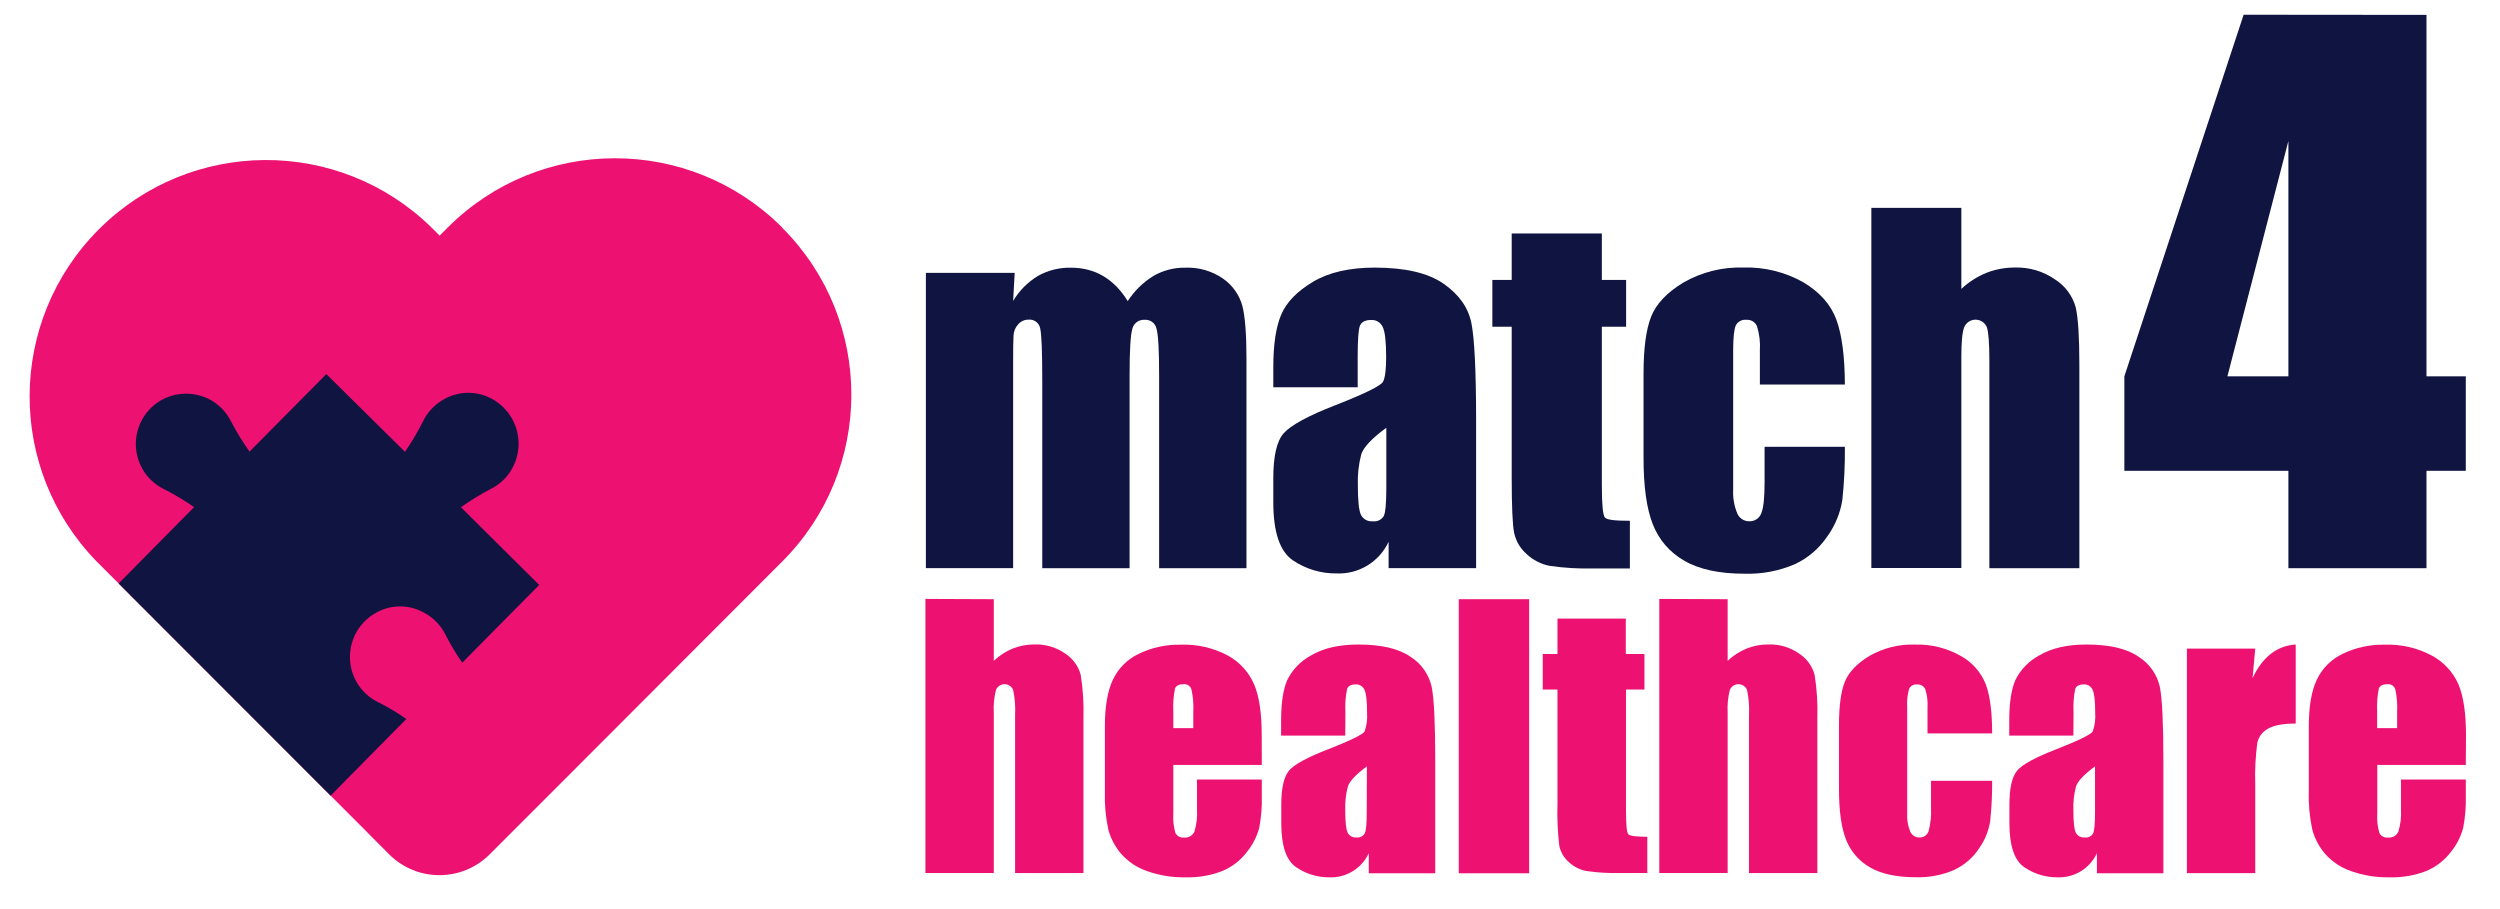
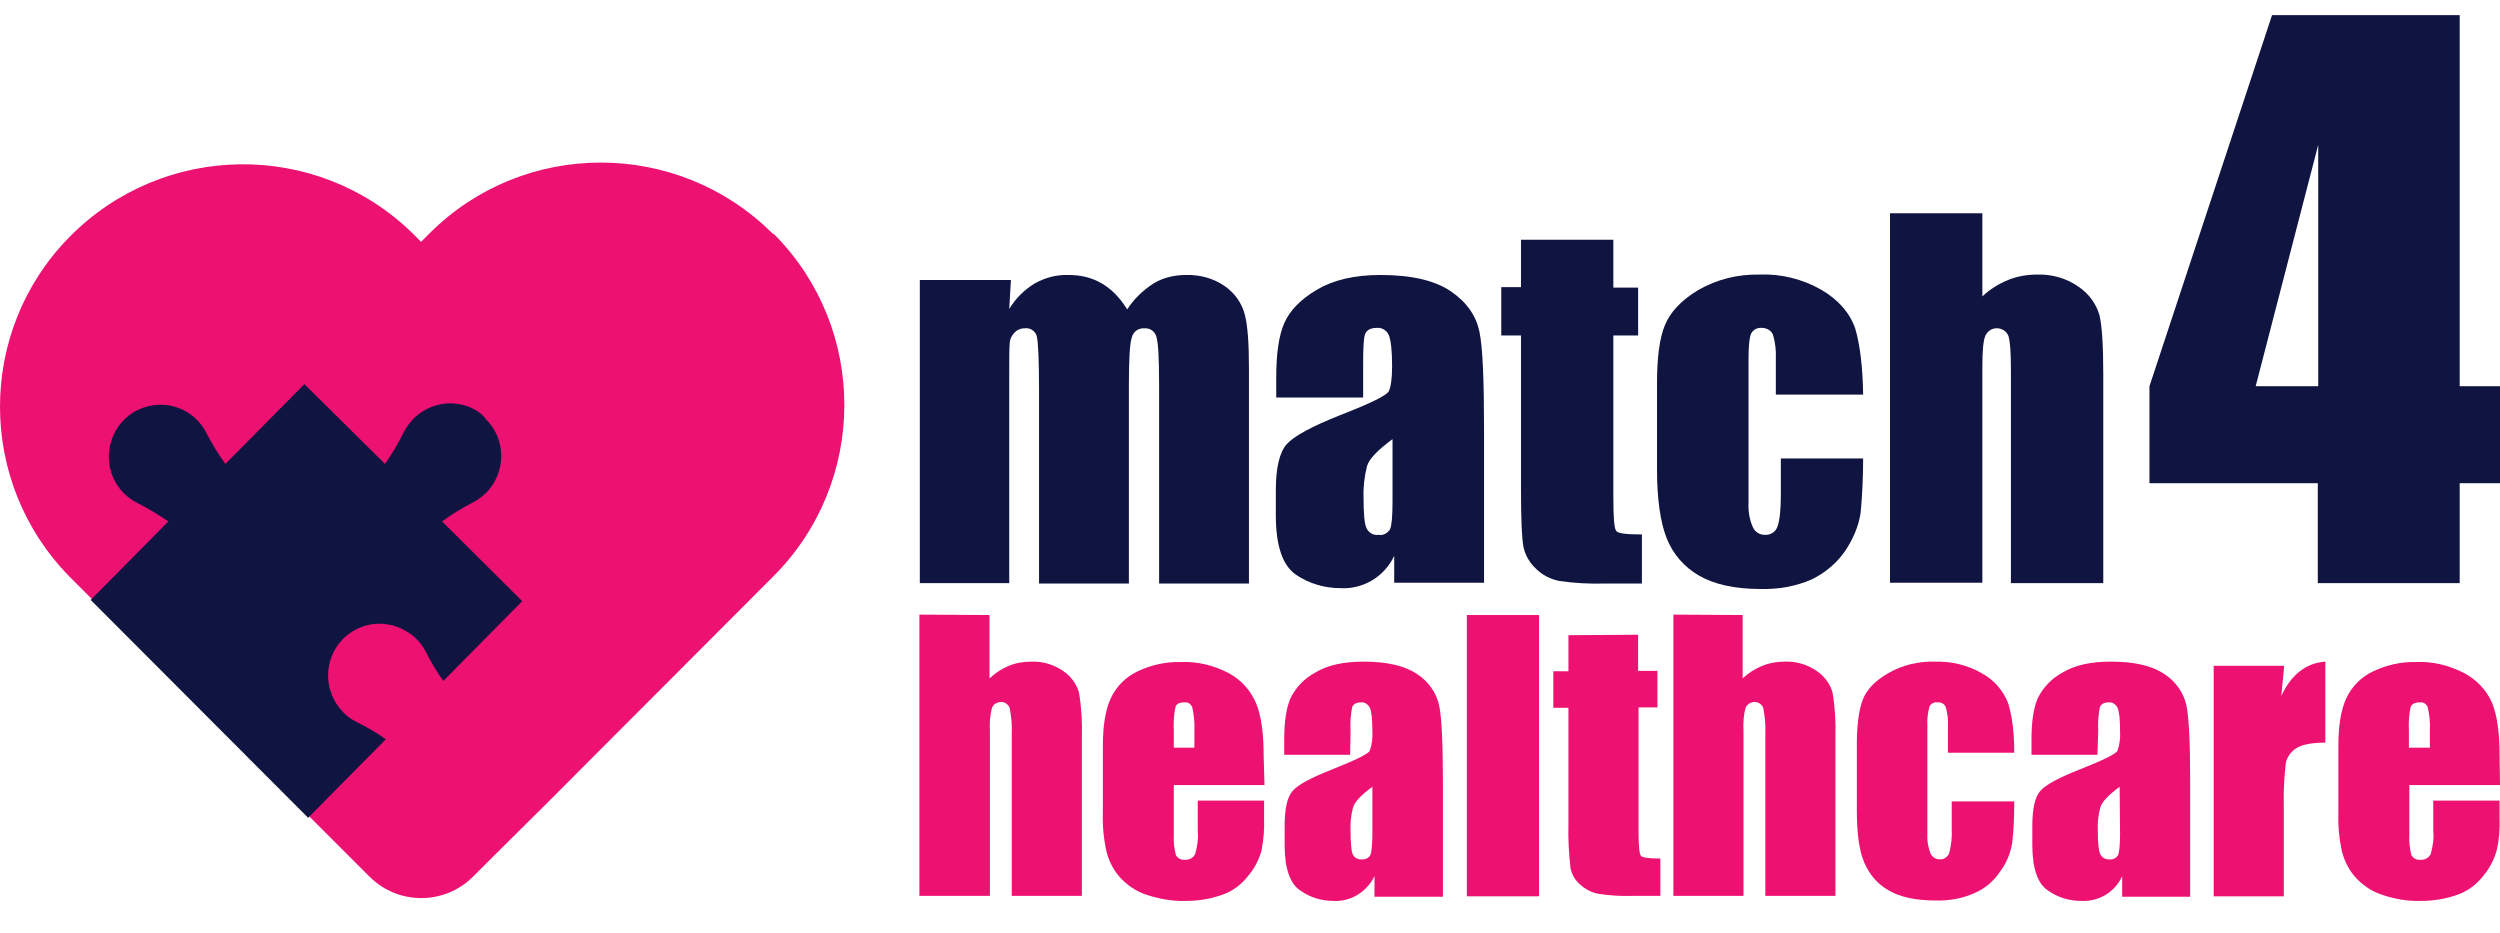
- <svg xmlns="http://www.w3.org/2000/svg" id="Layer_1" data-name="Layer 1" viewBox="0 0 611.15 222.09">
-   <defs>
-     <style>.cls-1{fill:#101441;}.cls-2{fill:#ed1171;}</style>
-   </defs>
-   <path class="cls-1" d="M593.18,3.64V92h9.61V115.1h-9.61v23.81H559.42V115.1h-40.1V92l29.16-88.4ZM559.42,92V34.47L544.51,92Z" />
-   <path class="cls-2" d="M242.94,146.48v15.06a15,15,0,0,1,4.65-3,14.27,14.27,0,0,1,5.36-1,12.35,12.35,0,0,1,7.46,2.24,8.94,8.94,0,0,1,3.77,5.15,55.25,55.25,0,0,1,.68,10.65v37.85H248.15V174.81a23.79,23.79,0,0,0-.48-6.16,2.27,2.27,0,0,0-4.19,0,18.58,18.58,0,0,0-.54,5.59v39.17H226.23v-67Z" />
-   <path class="cls-2" d="M308.46,187H286.83v11.88a13.47,13.47,0,0,0,.53,4.8,2.1,2.1,0,0,0,2.07,1.07,2.51,2.51,0,0,0,2.55-1.43,15.78,15.78,0,0,0,.64-5.52v-7.24h15.84v4.06a36.08,36.08,0,0,1-.64,7.81,16,16,0,0,1-3,5.84,14.5,14.5,0,0,1-6,4.65,23.17,23.17,0,0,1-9.08,1.55,26.42,26.42,0,0,1-9.35-1.53,14.92,14.92,0,0,1-6.3-4.2,15.08,15.08,0,0,1-3.13-5.87,38,38,0,0,1-.86-9.33v-16q0-7.2,1.94-11.35a13.27,13.27,0,0,1,6.37-6.37,22.4,22.4,0,0,1,10.18-2.22,22.76,22.76,0,0,1,11.6,2.67,14.7,14.7,0,0,1,6.41,7.07q1.85,4.41,1.84,12.39ZM291.71,178v-4a19.83,19.83,0,0,0-.46-5.5,1.8,1.8,0,0,0-1.86-1.25c-1.16,0-1.87.36-2.15,1.06a22.32,22.32,0,0,0-.41,5.69v4Z" />
-   <path class="cls-2" d="M328.86,179.82H313.18v-3.68q0-6.37,1.47-9.83a13.61,13.61,0,0,1,5.89-6.1q4.43-2.64,11.5-2.65,8.47,0,12.78,3a11.66,11.66,0,0,1,5.17,7.37q.87,4.35.87,18v27.55H334.61v-4.89a10.22,10.22,0,0,1-9.73,5.88,14.11,14.11,0,0,1-8-2.46q-3.66-2.46-3.66-10.78v-4.5q0-6.16,1.94-8.4t9.64-5.21c5.49-2.16,8.42-3.6,8.81-4.35a11.44,11.44,0,0,0,.58-4.55q0-4.31-.64-5.6a2.21,2.21,0,0,0-2.13-1.31c-1.13,0-1.84.37-2.11,1.1a22.16,22.16,0,0,0-.41,5.69Zm5.29,7.53q-4,2.93-4.65,4.92a19.47,19.47,0,0,0-.64,5.71q0,4.26.55,5.5a2.19,2.19,0,0,0,2.22,1.24,2,2,0,0,0,2-1c.32-.65.48-2.35.48-5.11Z" />
-   <path class="cls-2" d="M373.82,146.48v67H356.61v-67Z" />
-   <path class="cls-2" d="M397.44,151.23v8.65H402v8.69h-4.51v29.37q0,5.42.56,6c.37.41,1.92.62,4.65.62v8.85h-6.74a47.86,47.86,0,0,1-8.15-.48,8.64,8.64,0,0,1-4.3-2.19,7.31,7.31,0,0,1-2.32-3.93,70.33,70.33,0,0,1-.45-10.4V168.57h-3.6v-8.69h3.6v-8.65Z" />
-   <path class="cls-2" d="M422.34,146.48v15.06a15.12,15.12,0,0,1,4.66-3,14.22,14.22,0,0,1,5.35-1,12.36,12.36,0,0,1,7.47,2.24,8.94,8.94,0,0,1,3.77,5.15,55.25,55.25,0,0,1,.68,10.65v37.85H427.56V174.81a23.79,23.79,0,0,0-.48-6.16,2.28,2.28,0,0,0-4.2,0,18.58,18.58,0,0,0-.54,5.59v39.17H405.63v-67Z" />
-   <path class="cls-2" d="M487,179.28H471.2V173a12.38,12.38,0,0,0-.54-4.49,2,2,0,0,0-2-1.18,1.94,1.94,0,0,0-1.94,1,13.31,13.31,0,0,0-.49,4.63v25.9a10,10,0,0,0,.74,4.4,2.35,2.35,0,0,0,2.19,1.47,2.26,2.26,0,0,0,2.3-1.53,18.41,18.41,0,0,0,.6-5.79v-6.54H487a86.43,86.43,0,0,1-.48,9.87,15.78,15.78,0,0,1-2.77,6.74,14.81,14.81,0,0,1-6.1,5.21,22,22,0,0,1-9.31,1.76q-7.07,0-11.21-2.42a13.31,13.31,0,0,1-5.85-6.78q-1.73-4.37-1.72-12.39v-15.6c0-4.66.47-8.17,1.41-10.55s2.94-4.48,6-6.34a21,21,0,0,1,11.17-2.8,21.47,21.47,0,0,1,11.17,2.77,13.63,13.63,0,0,1,6.16,7Q487,171.54,487,179.28Z" />
-   <path class="cls-2" d="M506.86,179.82H491.18v-3.68q0-6.37,1.47-9.83a13.61,13.61,0,0,1,5.89-6.1q4.43-2.64,11.5-2.65,8.48,0,12.78,3a11.71,11.71,0,0,1,5.18,7.37q.86,4.35.86,18v27.55H512.61v-4.89a10.2,10.2,0,0,1-9.73,5.88,14.11,14.11,0,0,1-8-2.46q-3.66-2.46-3.66-10.78v-4.5q0-6.16,1.94-8.4t9.64-5.21c5.49-2.16,8.42-3.6,8.81-4.35a11.44,11.44,0,0,0,.58-4.55q0-4.31-.64-5.6a2.21,2.21,0,0,0-2.13-1.31c-1.13,0-1.83.37-2.11,1.1a22.16,22.16,0,0,0-.41,5.69Zm5.29,7.53q-4,2.93-4.65,4.92a19.47,19.47,0,0,0-.64,5.71c0,2.84.18,4.67.56,5.5a2.18,2.18,0,0,0,2.21,1.24,2,2,0,0,0,2.05-1c.31-.65.47-2.35.47-5.11Z" />
-   <path class="cls-2" d="M551.32,158.56l-.66,7.21q3.65-7.76,10.55-8.21v19.32q-4.59,0-6.74,1.24a5.2,5.2,0,0,0-2.65,3.46,61.75,61.75,0,0,0-.5,10.19v21.68H534.61V158.56Z" />
-   <path class="cls-2" d="M602.79,187H581.15v11.88a13.16,13.16,0,0,0,.54,4.8,2.1,2.1,0,0,0,2.07,1.07,2.5,2.5,0,0,0,2.54-1.43,15.54,15.54,0,0,0,.64-5.52v-7.24h15.85v4.06a36,36,0,0,1-.65,7.81,15.83,15.83,0,0,1-3,5.84,14.63,14.63,0,0,1-6,4.65,23.24,23.24,0,0,1-9.08,1.55,26.38,26.38,0,0,1-9.35-1.53,15,15,0,0,1-6.31-4.2,15.19,15.19,0,0,1-3.12-5.87,37.91,37.91,0,0,1-.87-9.33v-16q0-7.2,1.94-11.35a13.31,13.31,0,0,1,6.37-6.37,22.43,22.43,0,0,1,10.18-2.22,22.71,22.71,0,0,1,11.6,2.67A14.72,14.72,0,0,1,601,167.3q1.83,4.41,1.84,12.39ZM586,178v-4a20.39,20.39,0,0,0-.45-5.5,1.81,1.81,0,0,0-1.86-1.25c-1.16,0-1.88.36-2.16,1.06a22.32,22.32,0,0,0-.41,5.69v4Z" />
-   <path class="cls-1" d="M248.05,66.7l-.38,6.87a17.68,17.68,0,0,1,6.09-6.13,15.82,15.82,0,0,1,8.05-2q8.82,0,13.88,8.17A19.76,19.76,0,0,1,282,67.44a15,15,0,0,1,7.72-2A15.13,15.13,0,0,1,299,68.12a12,12,0,0,1,4.71,6.66q1,3.94,1,12.82v51.31H283.36V91.84q0-9.24-.63-11.45a2.75,2.75,0,0,0-2.91-2.21,2.88,2.88,0,0,0-3,2.18q-.68,2.17-.68,11.48v47.07H254.79V93q0-10.61-.51-12.73a2.62,2.62,0,0,0-2.86-2.13,3.28,3.28,0,0,0-2.5,1.12A4.34,4.34,0,0,0,247.77,82q-.11,1.61-.1,6.83v50.06H226.34V66.7Z" />
-   <path class="cls-1" d="M331.9,94.67H311.27V89.83q0-8.39,1.94-12.93t7.75-8q5.82-3.48,15.13-3.48,11.15,0,16.81,3.94T359.7,79q1.14,5.75,1.15,23.64v36.24H339.46v-6.44a13.4,13.4,0,0,1-12.79,7.74A18.63,18.63,0,0,1,316.09,137q-4.81-3.24-4.82-14.18v-5.93c0-5.4.85-9.09,2.56-11s5.93-4.25,12.68-6.86q10.83-4.25,11.59-5.72c.51-1,.76-3,.76-6q0-5.65-.84-7.37a2.9,2.9,0,0,0-2.8-1.72c-1.49,0-2.42.48-2.78,1.44s-.54,3.46-.54,7.49Zm7,9.9q-5.28,3.87-6.12,6.48a25.79,25.79,0,0,0-.84,7.51c0,3.73.24,6.15.73,7.24a2.88,2.88,0,0,0,2.91,1.63,2.71,2.71,0,0,0,2.7-1.28q.61-1.28.62-6.72Z" />
-   <path class="cls-1" d="M391.59,57.07V68.44h5.93V79.87h-5.93V118.5c0,4.76.24,7.4.73,8s2.53.81,6.12.81v11.65h-8.86a63.17,63.17,0,0,1-10.73-.63,11.37,11.37,0,0,1-5.65-2.88,9.57,9.57,0,0,1-3.05-5.17q-.6-2.91-.6-13.69V79.87h-4.73V68.44h4.73V57.07Z" />
-   <path class="cls-1" d="M451,94H430.22V85.64a16.42,16.42,0,0,0-.71-5.91,2.61,2.61,0,0,0-2.61-1.55,2.57,2.57,0,0,0-2.56,1.36q-.64,1.36-.65,6.1V119.7a13.35,13.35,0,0,0,1,5.8,3.11,3.11,0,0,0,2.89,1.93,3,3,0,0,0,3-2q.8-2,.79-7.61v-8.6H451a112.53,112.53,0,0,1-.62,13,20.82,20.82,0,0,1-3.65,8.87,19.5,19.5,0,0,1-8,6.85,28.92,28.92,0,0,1-12.25,2.31q-9.3,0-14.74-3.18a17.47,17.47,0,0,1-7.7-8.92q-2.27-5.75-2.26-16.3V91.3q0-9.19,1.85-13.88t7.89-8.35a27.75,27.75,0,0,1,14.69-3.67A28.11,28.11,0,0,1,440.83,69q6.09,3.64,8.11,9.2T451,94Z" />
-   <path class="cls-1" d="M479.47,50.81V70.63a19.83,19.83,0,0,1,6.12-3.93,18.9,18.9,0,0,1,7-1.3,16.31,16.31,0,0,1,9.83,2.94,11.75,11.75,0,0,1,5,6.77q.9,3.84.9,14v49.79h-22V88.09q0-6.32-.62-8.11a3,3,0,0,0-5.53,0q-.71,1.86-.7,7.35v51.53h-22V50.81Z" />
-   <path class="cls-2" d="M191.2,55.6a57.83,57.83,0,0,0-81.73,0l-2,2-2-2a57.81,57.81,0,0,0-81.8,81.7l2,2L77.72,191.4h0l12.09,12.09.2.22,5.15,5.17a17.38,17.38,0,0,0,24.52,0l4.77-4.77h0l12.65-12.65h0l52-52.07,2-2a57.69,57.69,0,0,0,.26-81.58Z" />
-   <path class="cls-1" d="M120.72,97.77a12,12,0,0,0-12.47,0,12.36,12.36,0,0,0-4.88,5.3A61.58,61.58,0,0,1,99,110.45l-19.22-19L61,110.4a61.69,61.69,0,0,1-4.5-7.34,12.35,12.35,0,0,0-4.94-5.25A12.48,12.48,0,0,0,39.11,98a12.35,12.35,0,0,0-2.25,19.3,13.18,13.18,0,0,0,3.2,2.26,61.58,61.58,0,0,1,7.39,4.41L29,142.64,80.82,194.5l18.51-18.73a54.19,54.19,0,0,0-6.93-4.14,11.87,11.87,0,0,1-3.2-2.26,12.35,12.35,0,0,1,2.25-19.3,12,12,0,0,1,12.46-.16,12.38,12.38,0,0,1,5,5.25A55.67,55.67,0,0,0,113,162l18.81-19L112.68,124a61.69,61.69,0,0,1,7.34-4.5,12.11,12.11,0,0,0,3.17-2.29A12.47,12.47,0,0,0,120.72,97.77Z" />
+ <svg xmlns="http://www.w3.org/2000/svg" version="1.1" id="Layer_1" x="0px" y="0px" viewBox="0 0 595.5 222.1" style="enable-background:new 0 0 595.5 222.1;" xml:space="preserve">
+   <style type="text/css">
+ 	.st0{fill:#101441;}
+ 	.st1{fill:#ED1171;}
+ </style>
+   <path class="st0" d="M585.9,3.6V92h9.6v23.1h-9.6v23.8h-33.8v-23.8h-40.1V92l29.2-88.4L585.9,3.6z M552.2,92V34.5L537.3,92H552.2z" />
+   <path class="st1" d="M235.7,146.5v15.1c1.4-1.3,2.9-2.3,4.6-3c1.7-0.7,3.5-1,5.4-1c2.7-0.1,5.3,0.7,7.5,2.2c1.8,1.2,3.2,3,3.8,5.1  c0.6,3.5,0.8,7.1,0.7,10.6v37.9h-16.7v-38.6c0.1-2.1-0.1-4.1-0.5-6.2c-0.5-1.2-1.8-1.7-3-1.2c-0.6,0.2-1,0.7-1.2,1.2  c-0.5,1.8-0.6,3.7-0.5,5.6v39.2H219v-67L235.7,146.5z" />
+   <path class="st1" d="M301.2,187h-21.6v11.9c-0.1,1.6,0.1,3.2,0.5,4.8c0.4,0.7,1.2,1.2,2.1,1.1c1.1,0.1,2.1-0.5,2.5-1.4  c0.5-1.8,0.8-3.7,0.6-5.5v-7.2h15.8v4.1c0.1,2.6-0.1,5.2-0.6,7.8c-0.6,2.1-1.6,4.1-3,5.8c-1.6,2.1-3.6,3.7-6,4.6  c-2.9,1.1-6,1.6-9.1,1.6c-3.2,0.1-6.4-0.5-9.4-1.5c-2.4-0.8-4.6-2.3-6.3-4.2c-1.5-1.7-2.5-3.7-3.1-5.9c-0.7-3.1-1-6.2-0.9-9.3v-16  c0-4.8,0.6-8.6,1.9-11.4c1.3-2.8,3.6-5.1,6.4-6.4c3.2-1.5,6.7-2.3,10.2-2.2c4-0.2,8,0.8,11.6,2.7c2.9,1.6,5.1,4.1,6.4,7.1  c1.2,2.9,1.8,7.1,1.8,12.4L301.2,187z M284.5,178v-4c0.1-1.8-0.1-3.7-0.5-5.5c-0.3-0.8-1-1.3-1.9-1.2c-1.2,0-1.9,0.4-2.1,1.1  c-0.4,1.9-0.5,3.8-0.4,5.7v4H284.5z" />
+   <path class="st1" d="M321.6,179.8h-15.7v-3.7c0-4.2,0.5-7.5,1.5-9.8c1.3-2.6,3.3-4.7,5.9-6.1c3-1.8,6.8-2.6,11.5-2.6  c5.6,0,9.9,1,12.8,3c2.6,1.7,4.5,4.3,5.2,7.4c0.6,2.9,0.9,8.9,0.9,18v27.6h-16.3v-4.9c-1.8,3.7-5.6,6.1-9.7,5.9  c-2.9,0-5.6-0.8-8-2.5c-2.4-1.6-3.7-5.2-3.7-10.8v-4.5c0-4.1,0.6-6.9,1.9-8.4s4.5-3.2,9.6-5.2c5.5-2.2,8.4-3.6,8.8-4.4  c0.5-1.5,0.7-3,0.6-4.6c0-2.9-0.2-4.7-0.6-5.6c-0.4-0.8-1.2-1.4-2.1-1.3c-1.1,0-1.8,0.4-2.1,1.1c-0.4,1.9-0.5,3.8-0.4,5.7  L321.6,179.8z M326.9,187.4c-2.7,2-4.2,3.6-4.6,4.9c-0.5,1.9-0.7,3.8-0.6,5.7c0,2.8,0.2,4.7,0.5,5.5c0.4,0.8,1.3,1.3,2.2,1.2  c0.8,0.1,1.6-0.3,2-1c0.3-0.6,0.5-2.4,0.5-5.1L326.9,187.4z" />
+   <path class="st1" d="M366.6,146.5v67h-17.2v-67H366.6z" />
+   <path class="st1" d="M390.2,151.2v8.6h4.6v8.7h-4.5v29.4c0,3.6,0.2,5.6,0.6,6c0.4,0.4,1.9,0.6,4.6,0.6v8.9h-6.7  c-2.7,0.1-5.5-0.1-8.1-0.5c-1.6-0.3-3.1-1.1-4.3-2.2c-1.2-1-2-2.4-2.3-3.9c-0.4-3.5-0.6-6.9-0.5-10.4v-27.8h-3.6v-8.7h3.6v-8.6  L390.2,151.2z" />
+   <path class="st1" d="M415.1,146.5v15.1c1.4-1.3,2.9-2.3,4.7-3c1.7-0.7,3.5-1,5.4-1c2.7-0.1,5.3,0.7,7.5,2.2c1.8,1.2,3.2,3,3.8,5.1  c0.6,3.5,0.8,7.1,0.7,10.6v37.9h-16.7v-38.6c0.1-2.1-0.1-4.1-0.5-6.2c-0.5-1.2-1.8-1.7-3-1.2c-0.5,0.2-1,0.7-1.2,1.2  c-0.5,1.8-0.6,3.7-0.5,5.6v39.2h-16.7v-67L415.1,146.5z" />
+   <path class="st1" d="M479.8,179.3H464V173c0.1-1.5-0.1-3-0.5-4.5c-0.3-0.8-1.1-1.3-2-1.2c-0.8-0.1-1.6,0.3-1.9,1  c-0.4,1.5-0.6,3.1-0.5,4.6v25.9c-0.1,1.5,0.2,3,0.7,4.4c0.4,0.9,1.2,1.5,2.2,1.5c1,0.1,2-0.6,2.3-1.5c0.5-1.9,0.7-3.8,0.6-5.8v-6.5  h14.9c0,3.3-0.1,6.6-0.5,9.9c-0.4,2.4-1.3,4.7-2.8,6.7c-1.5,2.3-3.6,4.1-6.1,5.2c-2.9,1.3-6.1,1.9-9.3,1.8c-4.7,0-8.5-0.8-11.2-2.4  c-2.7-1.5-4.7-3.9-5.9-6.8c-1.2-2.9-1.7-7-1.7-12.4v-15.6c0-4.7,0.5-8.2,1.4-10.6s2.9-4.5,6-6.3c3.4-2,7.3-2.9,11.2-2.8  c3.9-0.1,7.8,0.8,11.2,2.8c2.8,1.5,5,4,6.2,7C479.2,170.1,479.8,174.1,479.8,179.3z" />
+   <path class="st1" d="M499.6,179.8h-15.7v-3.7c0-4.2,0.5-7.5,1.5-9.8c1.3-2.6,3.3-4.7,5.9-6.1c3-1.8,6.8-2.6,11.5-2.6  c5.7,0,9.9,1,12.8,3c2.6,1.7,4.5,4.3,5.2,7.4c0.6,2.9,0.9,8.9,0.9,18v27.6h-16.2v-4.9c-1.7,3.8-5.6,6.1-9.7,5.9  c-2.9,0-5.6-0.8-8-2.5c-2.4-1.6-3.7-5.2-3.7-10.8v-4.5c0-4.1,0.6-6.9,1.9-8.4c1.3-1.5,4.5-3.2,9.6-5.2c5.5-2.2,8.4-3.6,8.8-4.4  c0.5-1.5,0.7-3,0.6-4.6c0-2.9-0.2-4.7-0.6-5.6c-0.4-0.8-1.2-1.4-2.1-1.3c-1.1,0-1.8,0.4-2.1,1.1c-0.4,1.9-0.5,3.8-0.4,5.7  L499.6,179.8z M504.9,187.4c-2.7,2-4.2,3.6-4.6,4.9c-0.5,1.9-0.7,3.8-0.6,5.7c0,2.8,0.2,4.7,0.6,5.5c0.4,0.8,1.3,1.3,2.2,1.2  c0.8,0.1,1.6-0.3,2-1c0.3-0.6,0.5-2.4,0.5-5.1L504.9,187.4z" />
+   <path class="st1" d="M544.1,158.6l-0.7,7.2c2.4-5.2,6-7.9,10.5-8.2v19.3c-3.1,0-5.3,0.4-6.7,1.2c-1.3,0.7-2.3,2-2.7,3.5  c-0.4,3.4-0.6,6.8-0.5,10.2v21.7h-16.7v-54.9H544.1z" />
+   <path class="st1" d="M595.5,187h-21.6v11.9c-0.1,1.6,0.1,3.2,0.5,4.8c0.4,0.7,1.2,1.2,2.1,1.1c1.1,0.1,2.1-0.5,2.5-1.4  c0.5-1.8,0.8-3.7,0.6-5.5v-7.2h15.8v4.1c0.1,2.6-0.1,5.2-0.7,7.8c-0.6,2.1-1.6,4.1-3,5.8c-1.6,2.1-3.6,3.7-6,4.6  c-2.9,1.1-6,1.6-9.1,1.6c-3.2,0.1-6.4-0.5-9.3-1.5c-2.4-0.8-4.6-2.3-6.3-4.2c-1.5-1.7-2.5-3.7-3.1-5.9c-0.7-3.1-1-6.2-0.9-9.3v-16  c0-4.8,0.6-8.6,1.9-11.4c1.3-2.8,3.6-5.1,6.4-6.4c3.2-1.5,6.7-2.3,10.2-2.2c4-0.2,8,0.8,11.6,2.7c2.9,1.6,5.2,4,6.5,7  c1.2,2.9,1.8,7.1,1.8,12.4L595.5,187z M578.8,178v-4c0.1-1.8-0.1-3.7-0.5-5.5c-0.3-0.8-1-1.3-1.9-1.2c-1.2,0-1.9,0.4-2.2,1.1  c-0.4,1.9-0.5,3.8-0.4,5.7v4H578.8z" />
+   <path class="st0" d="M240.8,66.7l-0.4,6.9c1.5-2.5,3.6-4.6,6.1-6.1c2.5-1.4,5.2-2.1,8.1-2c5.9,0,10.5,2.7,13.9,8.2  c1.6-2.5,3.8-4.6,6.3-6.2c2.3-1.4,5-2,7.7-2c3.3-0.1,6.6,0.8,9.3,2.7c2.3,1.6,4,4,4.7,6.7c0.7,2.6,1,6.9,1,12.8v51.3h-21.4V91.8  c0-6.2-0.2-10-0.6-11.4c-0.3-1.4-1.5-2.3-2.9-2.2c-1.4-0.1-2.7,0.8-3,2.2c-0.5,1.4-0.7,5.3-0.7,11.5v47.1h-21.4V93  c0-7.1-0.2-11.3-0.5-12.7c-0.2-1.3-1.5-2.3-2.9-2.1c-1,0-1.9,0.4-2.5,1.1c-0.7,0.7-1.1,1.7-1.1,2.7c-0.1,1.1-0.1,3.3-0.1,6.8v50.1  h-21.3V66.7H240.8z" />
+   <path class="st0" d="M324.7,94.7H304v-4.8c0-5.6,0.6-9.9,1.9-12.9c1.3-3,3.9-5.7,7.8-8c3.9-2.3,8.9-3.5,15.1-3.5  c7.4,0,13,1.3,16.8,3.9c3.8,2.6,6,5.8,6.8,9.6c0.8,3.8,1.1,11.7,1.1,23.6v36.2h-21.4v-6.4c-2.3,4.9-7.3,8-12.8,7.7  c-3.8,0-7.5-1.1-10.6-3.2c-3.2-2.2-4.8-6.9-4.8-14.2v-5.9c0-5.4,0.9-9.1,2.6-11s5.9-4.2,12.7-6.9c7.2-2.8,11.1-4.7,11.6-5.7  c0.5-1,0.8-3,0.8-6c0-3.8-0.3-6.2-0.8-7.4c-0.5-1.1-1.6-1.8-2.8-1.7c-1.5,0-2.4,0.5-2.8,1.4s-0.5,3.5-0.5,7.5V94.7z M331.7,104.6  c-3.5,2.6-5.6,4.7-6.1,6.5c-0.6,2.4-0.9,5-0.8,7.5c0,3.7,0.2,6.2,0.7,7.2c0.5,1.1,1.7,1.8,2.9,1.6c1.1,0.2,2.1-0.4,2.7-1.3  c0.4-0.9,0.6-3.1,0.6-6.7L331.7,104.6z" />
+   <path class="st0" d="M384.3,57.1v11.4h5.9v11.4h-5.9v38.6c0,4.8,0.2,7.4,0.7,8s2.5,0.8,6.1,0.8V139h-8.9c-3.6,0.1-7.2-0.1-10.7-0.6  c-2.1-0.4-4.1-1.4-5.6-2.9c-1.5-1.4-2.6-3.2-3-5.2c-0.4-1.9-0.6-6.5-0.6-13.7V79.9h-4.7V68.4h4.7V57.1H384.3z" />
+   <path class="st0" d="M443.8,94H423v-8.4c0.1-2-0.1-4-0.7-5.9c-0.4-1-1.5-1.6-2.6-1.6c-1.1-0.1-2.1,0.4-2.6,1.4  c-0.4,0.9-0.6,2.9-0.6,6.1v34.1c-0.1,2,0.2,4,1,5.8c0.5,1.2,1.6,1.9,2.9,1.9c1.3,0.1,2.6-0.7,3-2c0.5-1.3,0.8-3.9,0.8-7.6v-8.6h19.6  c0,4.3-0.2,8.7-0.6,13c-0.5,3.2-1.8,6.2-3.6,8.9c-2,3-4.8,5.3-8,6.9c-3.9,1.7-8,2.4-12.2,2.3c-6.2,0-11.1-1.1-14.7-3.2  c-3.5-2-6.2-5.1-7.7-8.9c-1.5-3.8-2.3-9.3-2.3-16.3V91.3c0-6.1,0.6-10.8,1.9-13.9s3.9-5.9,7.9-8.3c4.5-2.6,9.5-3.8,14.7-3.7  c5.1-0.2,10.2,1.1,14.6,3.6c4.1,2.4,6.8,5.5,8.1,9.2C443,81.9,443.7,87.2,443.8,94z" />
+   <path class="st0" d="M472.2,50.8v19.8c1.8-1.7,3.9-3,6.1-3.9c2.2-0.9,4.6-1.3,7-1.3c3.5-0.1,7,0.9,9.8,2.9c2.4,1.6,4.2,4,5,6.8  c0.6,2.6,0.9,7.2,0.9,14v49.8h-22V88.1c0-4.2-0.2-6.9-0.6-8.1c-0.6-1.5-2.4-2.2-3.9-1.6c-0.7,0.3-1.3,0.9-1.6,1.6  c-0.5,1.2-0.7,3.7-0.7,7.3v51.5h-22v-88H472.2z" />
+   <path class="st1" d="M184,55.6c-22.6-22.5-59.2-22.5-81.7,0l-2,2l-2-2c-22.8-22.3-59.4-21.9-81.8,0.9c-22,22.4-22,58.3,0,80.8l2,2  l52.1,52.1l0,0l12.1,12.1l0.2,0.2l5.2,5.2c6.8,6.7,17.7,6.7,24.5,0l4.8-4.8l0,0l12.7-12.6l0,0l52-52.1l2-2  c22.6-22.5,22.7-59,0.3-81.6L184,55.6z" />
+   <path class="st0" d="M113.5,97.8c-3.8-2.3-8.6-2.3-12.5,0c-2.1,1.2-3.8,3.1-4.9,5.3c-1.3,2.6-2.7,5-4.4,7.4l-19.2-19l-18.8,19  c-1.7-2.3-3.2-4.8-4.5-7.3c-1.1-2.2-2.8-4-4.9-5.2c-3.9-2.2-8.6-2.1-12.5,0.2c-5.8,3.6-7.6,11.2-4.1,17c0.5,0.8,1.1,1.6,1.8,2.3  c0.9,0.9,2,1.7,3.2,2.3c2.6,1.3,5,2.8,7.4,4.4l-18.5,18.7l51.8,51.9l18.5-18.7c-2.2-1.6-4.5-2.9-6.9-4.1c-1.2-0.6-2.3-1.3-3.2-2.3  c-4.8-4.8-4.9-12.6-0.1-17.5c0.7-0.7,1.5-1.3,2.3-1.8c3.8-2.4,8.6-2.4,12.5-0.2c2.2,1.2,3.9,3,5,5.2c1.2,2.4,2.6,4.7,4.1,6.8  l18.8-19l-19.1-19c2.3-1.7,4.8-3.2,7.3-4.5c1.2-0.6,2.2-1.4,3.2-2.3c4.8-4.9,4.8-12.8-0.1-17.6C115.1,98.9,114.3,98.3,113.5,97.8z" />
</svg>
